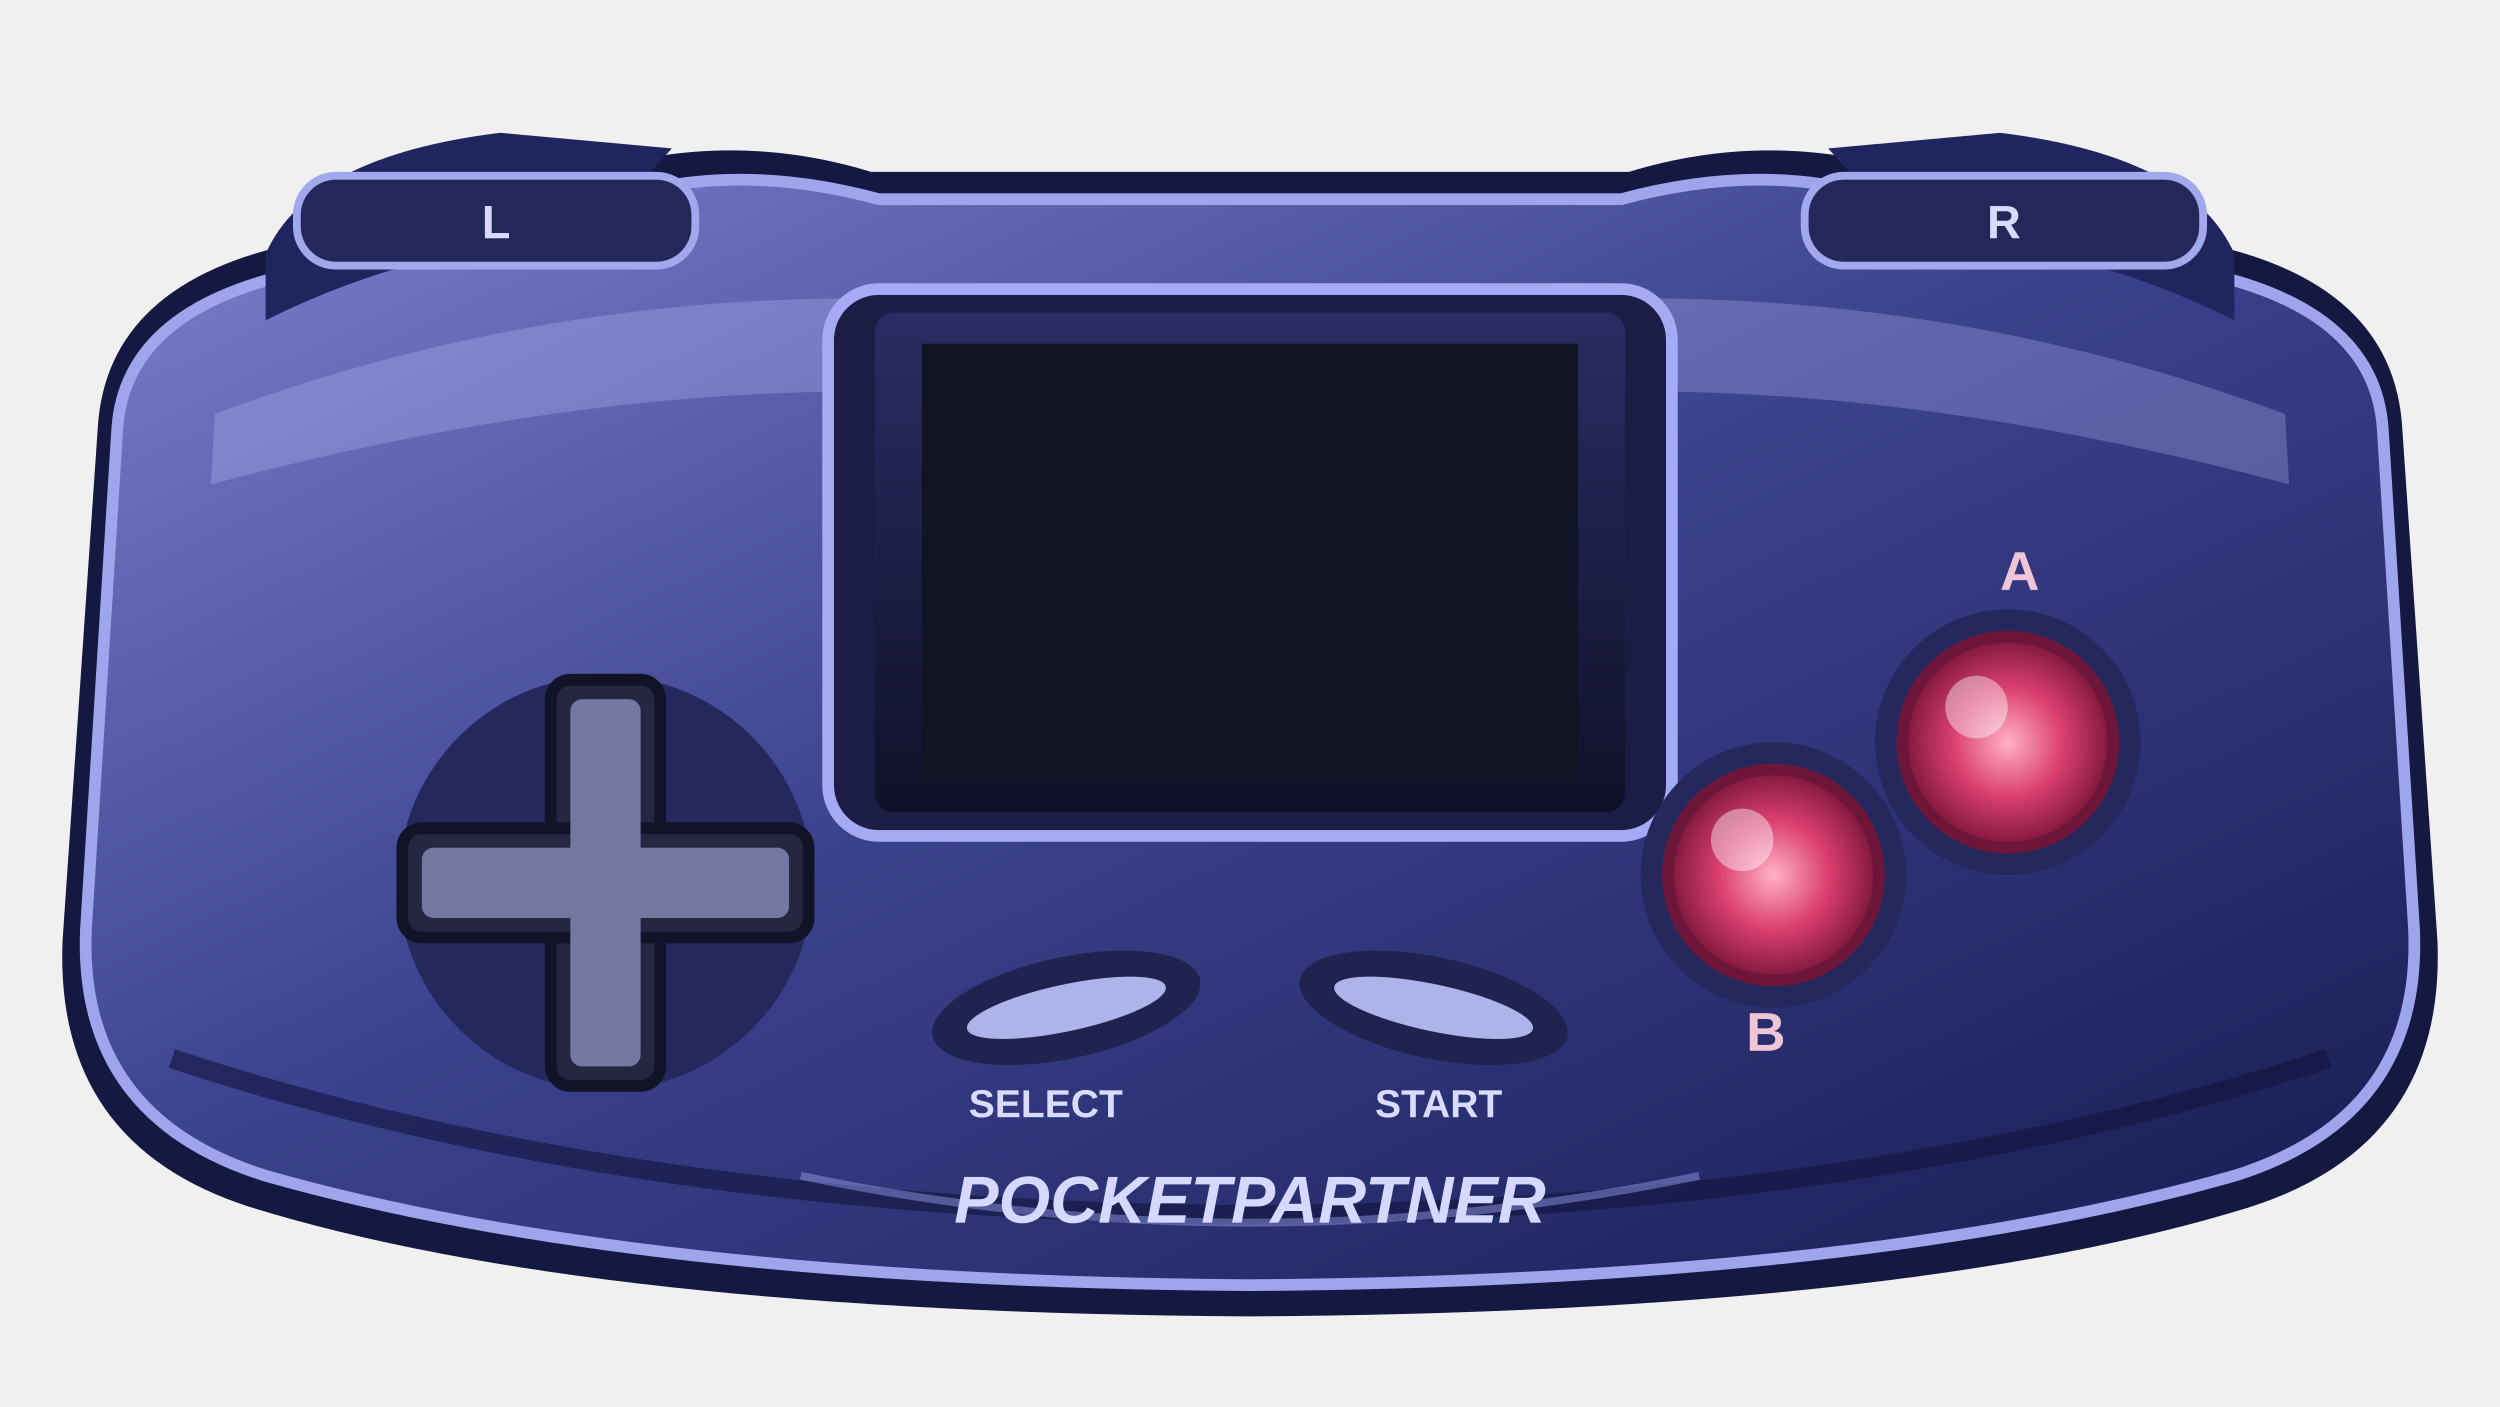
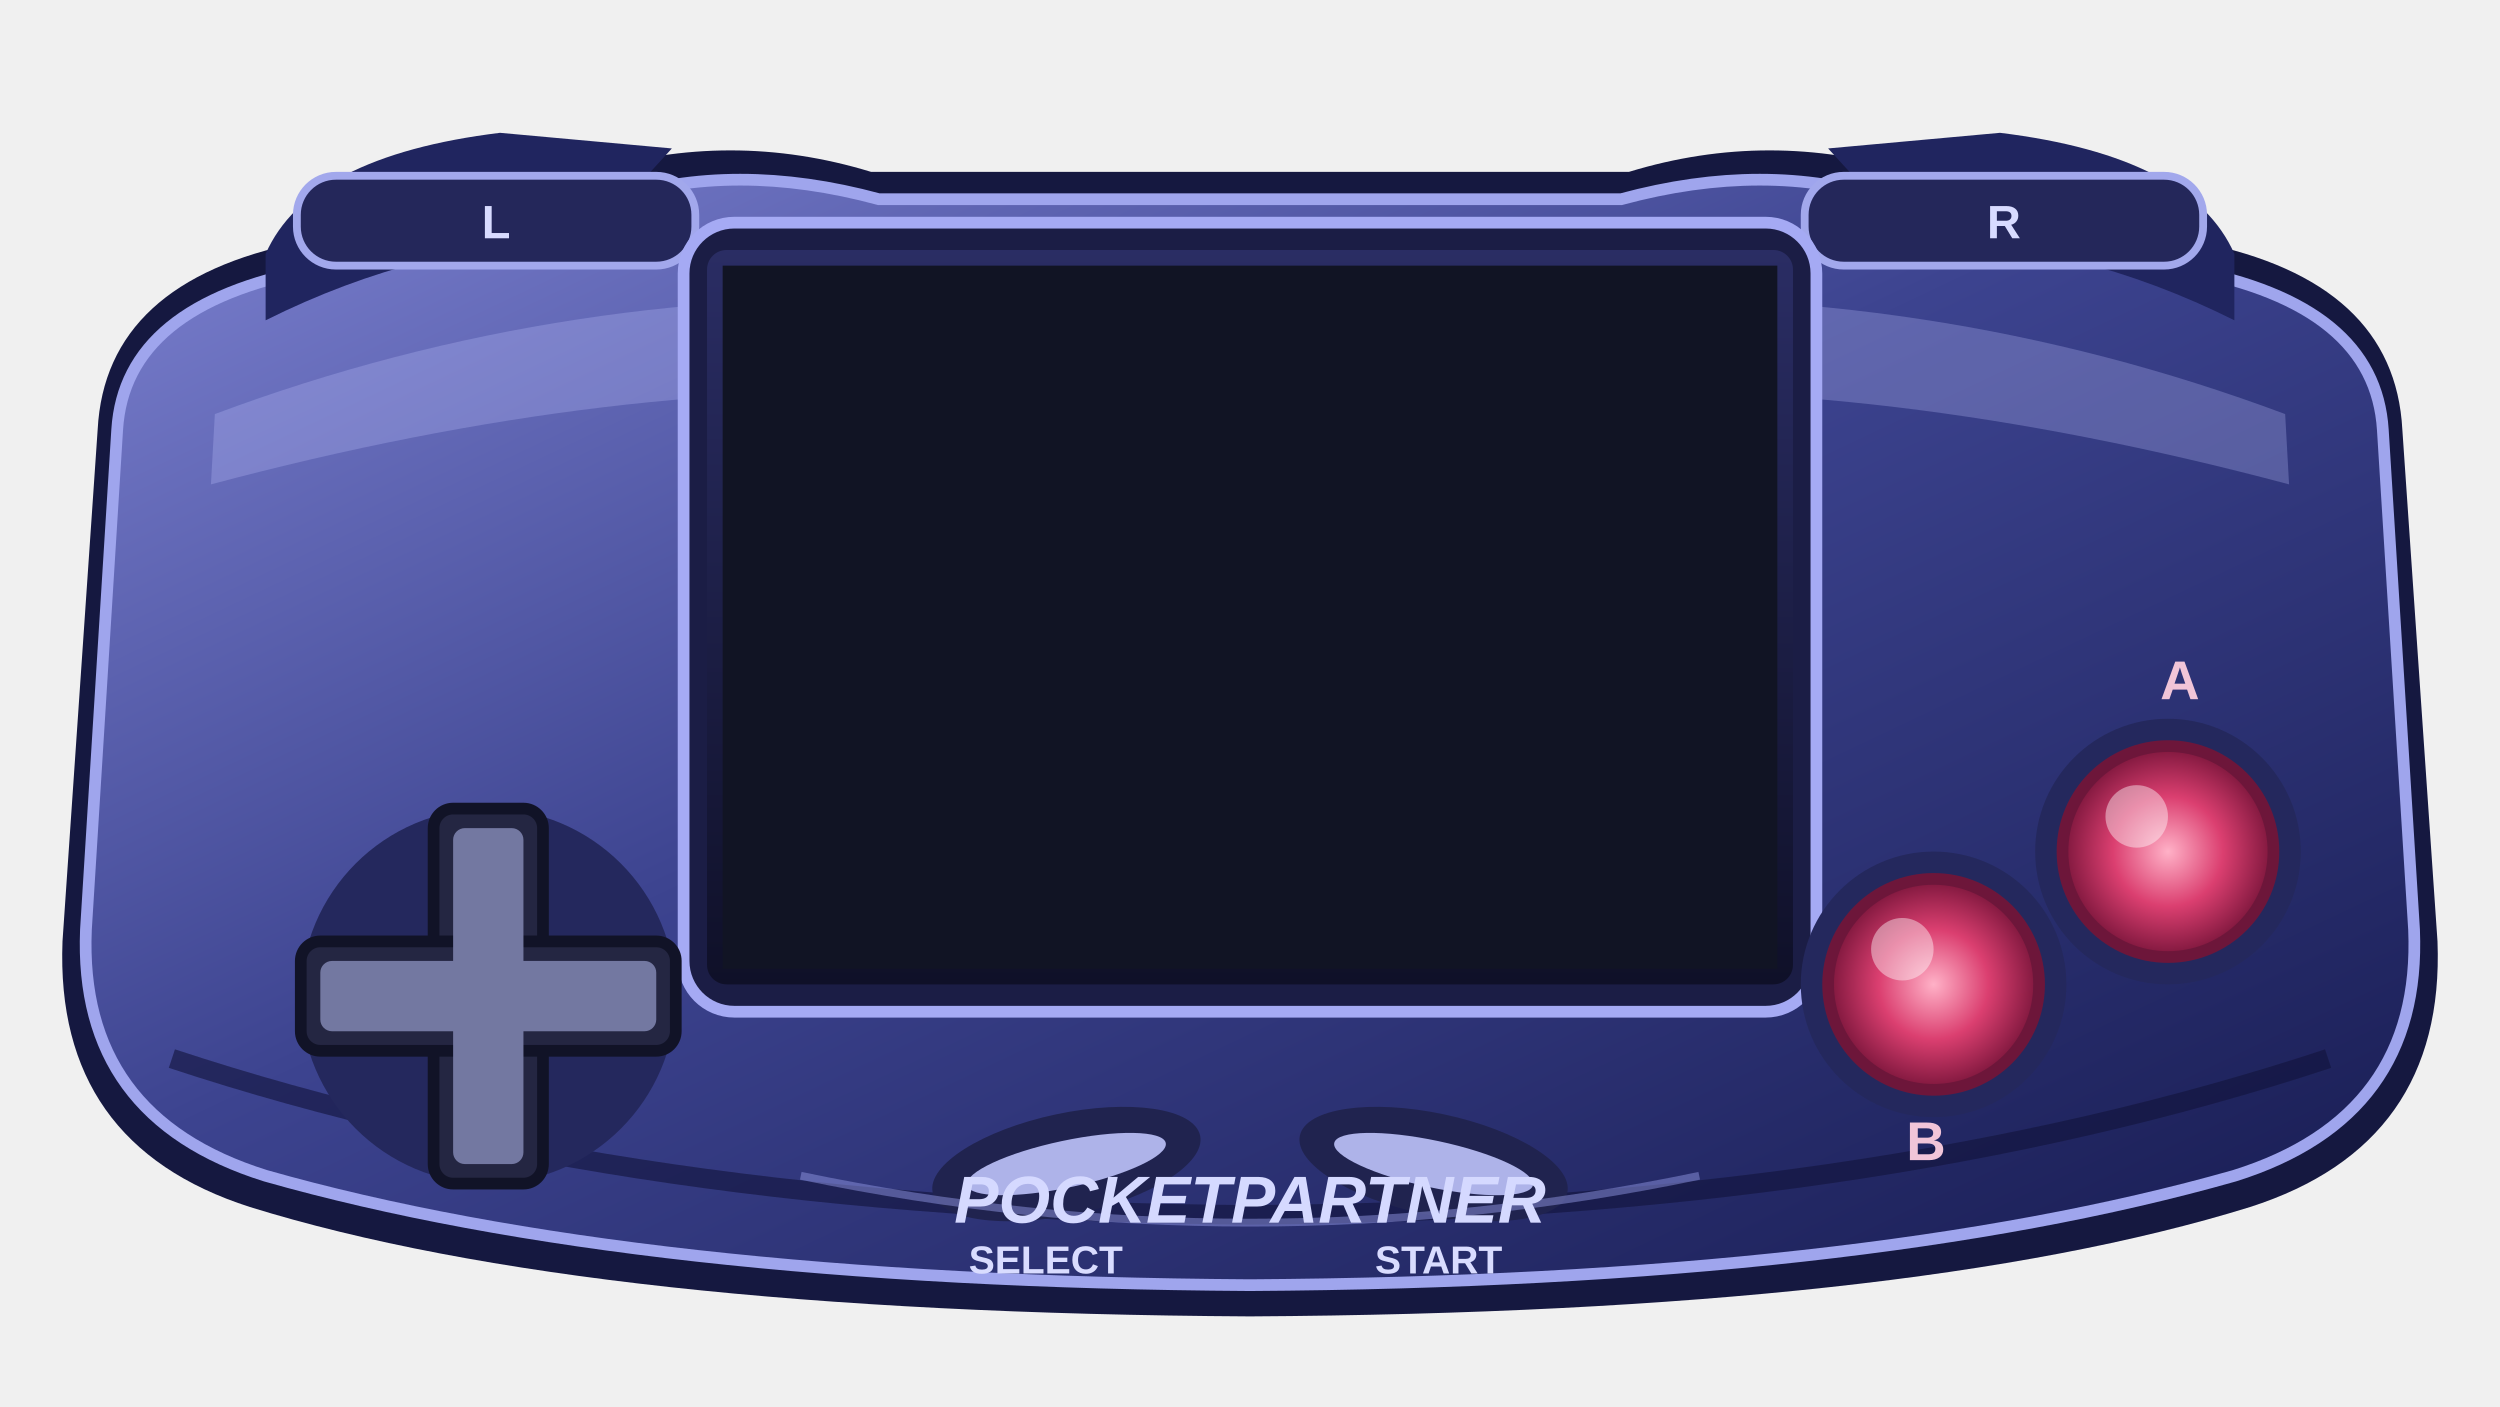
<svg xmlns="http://www.w3.org/2000/svg" version="1.2" baseProfile="tiny" viewBox="0 0 640 360">
  <defs>
    <linearGradient id="case" x1="0" y1="0" x2="1" y2="1">
      <stop stop-color="#7d82d1" />
      <stop offset=".45" stop-color="#3c438f" />
      <stop offset="1" stop-color="#171b50" />
    </linearGradient>
    <linearGradient id="bezel" x1="0" y1="0" x2="0" y2="1">
      <stop stop-color="#2a2d64" />
      <stop offset="1" stop-color="#0f1028" />
    </linearGradient>
    <radialGradient id="violet">
      <stop stop-color="#c1c7ff" />
      <stop offset=".5" stop-color="#696fce" />
      <stop offset="1" stop-color="#303777" />
    </radialGradient>
    <radialGradient id="red">
      <stop stop-color="#ffb1c7" />
      <stop offset=".52" stop-color="#db3f70" />
      <stop offset="1" stop-color="#7c163c" />
    </radialGradient>
  </defs>
  <path d="M25 110Q27 72 77 62L151 44Q187 33 223 44L417 44Q453 33 489 44L563 62Q613 72 615 110L624 241Q626 293 576 309Q489 336 320 337Q151 336 64 309Q14 293 16 241Z" fill="#151840" />
  <path d="M30 110Q32 78 80 69L157 51Q188 41 225 51L415 51Q452 41 483 51L560 69Q608 78 610 110L618 238Q620 286 572 301Q477 328 320 329Q163 328 68 301Q20 286 22 238Z" fill="url(#case)" stroke="#9fa5ed" stroke-width="3" />
  <path d="M55 106Q146 72 245 77H395Q494 72 585 106L586 124Q481 96 394 101H246Q159 96 54 124Z" fill="#bfc4ff" opacity=".27" />
  <path d="M44 271Q162 310 320 311Q478 310 596 271" fill="none" stroke="#11133a" stroke-width="5" opacity=".6" />
  <path d="M68 65Q79 40 128 34L172 38L151 61Q108 62 68 82Z" fill="#20255f" />
  <path d="M572 65Q561 40 512 34L468 38L489 61Q532 62 572 82Z" fill="#20255f" />
  <rect x="76" y="45" width="102" height="23" rx="10" fill="#24275a" stroke="#a2a8ec" stroke-width="2" />
  <rect x="462" y="45" width="102" height="23" rx="10" fill="#24275a" stroke="#a2a8ec" stroke-width="2" />
  <text x="127" y="61" text-anchor="middle" fill="#d8dbff" font-family="Arial, Helvetica, sans-serif" font-size="12" font-weight="bold">L</text>
  <text x="513" y="61" text-anchor="middle" fill="#d8dbff" font-family="Arial, Helvetica, sans-serif" font-size="12" font-weight="bold">R</text>
-   <rect x="212" y="74" width="216" height="140" rx="13" fill="#1b1d45" stroke="#a5aaf4" stroke-width="3" />
-   <rect x="224" y="80" width="192" height="128" rx="5" fill="url(#bezel)" />
-   <rect id="screen" x="236" y="88" width="168" height="112" fill="#111424" />
-   <circle cx="155" cy="226" r="53" fill="#24285d" />
-   <rect x="141" y="174" width="28" height="104" rx="5" fill="#242642" stroke="#111327" stroke-width="3" />
-   <rect x="103" y="212" width="104" height="28" rx="5" fill="#242642" stroke="#111327" stroke-width="3" />
-   <rect x="146" y="179" width="18" height="94" rx="3" fill="#7378a1" />
-   <rect x="108" y="217" width="94" height="18" rx="3" fill="#7378a1" />
-   <circle cx="454" cy="224" r="34" fill="#24285d" />
-   <circle cx="514" cy="190" r="34" fill="#24285d" />
-   <circle cx="454" cy="224" r="27" fill="url(#red)" stroke="#6d163a" stroke-width="3" />
-   <circle cx="514" cy="190" r="27" fill="url(#red)" stroke="#6d163a" stroke-width="3" />
-   <circle cx="446" cy="215" r="8" fill="#fff" opacity=".42" />
-   <circle cx="506" cy="181" r="8" fill="#fff" opacity=".42" />
-   <text x="447" y="269" fill="#f1c5d8" font-family="Arial, Helvetica, sans-serif" font-size="14" font-weight="bold">B</text>
-   <text x="512" y="151" fill="#f1c5d8" font-family="Arial, Helvetica, sans-serif" font-size="14" font-weight="bold">A</text>
-   <ellipse cx="273" cy="258" rx="35" ry="13" fill="#20234f" transform="rotate(-12 273 258)" />
-   <ellipse cx="367" cy="258" rx="35" ry="13" fill="#20234f" transform="rotate(12 367 258)" />
-   <ellipse cx="273" cy="258" rx="26" ry="6" fill="#aeb3e9" transform="rotate(-12 273 258)" />
-   <ellipse cx="367" cy="258" rx="26" ry="6" fill="#aeb3e9" transform="rotate(12 367 258)" />
-   <text x="248" y="286" fill="#d9dcff" font-family="Arial, Helvetica, sans-serif" font-size="10" font-weight="bold">SELECT</text>
-   <text x="352" y="286" fill="#d9dcff" font-family="Arial, Helvetica, sans-serif" font-size="10" font-weight="bold">START</text>
+   <rect x="175" y="57" width="290" height="202" rx="13" fill="#1b1d45" stroke="#a5aaf4" stroke-width="3" />
+   <rect x="181" y="64" width="278" height="188" rx="5" fill="url(#bezel)" />
+   <rect id="screen" x="185" y="68" width="270" height="180" fill="#111424" />
+   <circle cx="125" cy="255" r="48" fill="#24285d" />
+   <rect x="111" y="207" width="28" height="96" rx="5" fill="#242642" stroke="#111327" stroke-width="3" />
+   <rect x="77" y="241" width="96" height="28" rx="5" fill="#242642" stroke="#111327" stroke-width="3" />
+   <rect x="116" y="212" width="18" height="86" rx="3" fill="#7378a1" />
+   <rect x="82" y="246" width="86" height="18" rx="3" fill="#7378a1" />
+   <circle cx="495" cy="252" r="34" fill="#24285d" />
+   <circle cx="555" cy="218" r="34" fill="#24285d" />
+   <circle cx="495" cy="252" r="27" fill="url(#red)" stroke="#6d163a" stroke-width="3" />
+   <circle cx="555" cy="218" r="27" fill="url(#red)" stroke="#6d163a" stroke-width="3" />
+   <circle cx="487" cy="243" r="8" fill="#fff" opacity=".42" />
+   <circle cx="547" cy="209" r="8" fill="#fff" opacity=".42" />
+   <text x="488" y="297" fill="#f1c5d8" font-family="Arial, Helvetica, sans-serif" font-size="14" font-weight="bold">B</text>
+   <text x="553" y="179" fill="#f1c5d8" font-family="Arial, Helvetica, sans-serif" font-size="14" font-weight="bold">A</text>
+   <ellipse cx="273" cy="298" rx="35" ry="13" fill="#20234f" transform="rotate(-12 273 298)" />
+   <ellipse cx="367" cy="298" rx="35" ry="13" fill="#20234f" transform="rotate(12 367 298)" />
+   <ellipse cx="273" cy="298" rx="26" ry="6" fill="#aeb3e9" transform="rotate(-12 273 298)" />
+   <ellipse cx="367" cy="298" rx="26" ry="6" fill="#aeb3e9" transform="rotate(12 367 298)" />
+   <text x="248" y="326" fill="#d9dcff" font-family="Arial, Helvetica, sans-serif" font-size="10" font-weight="bold">SELECT</text>
+   <text x="352" y="326" fill="#d9dcff" font-family="Arial, Helvetica, sans-serif" font-size="10" font-weight="bold">START</text>
  <path d="M205 301Q320 325 435 301" fill="none" stroke="#8e94df" stroke-width="2" opacity=".5" />
  <text x="320" y="313" text-anchor="middle" fill="#d5d9ff" font-family="Arial, Helvetica, sans-serif" font-size="17" font-style="italic" font-weight="bold">POCKETPARTNER</text>
</svg>
